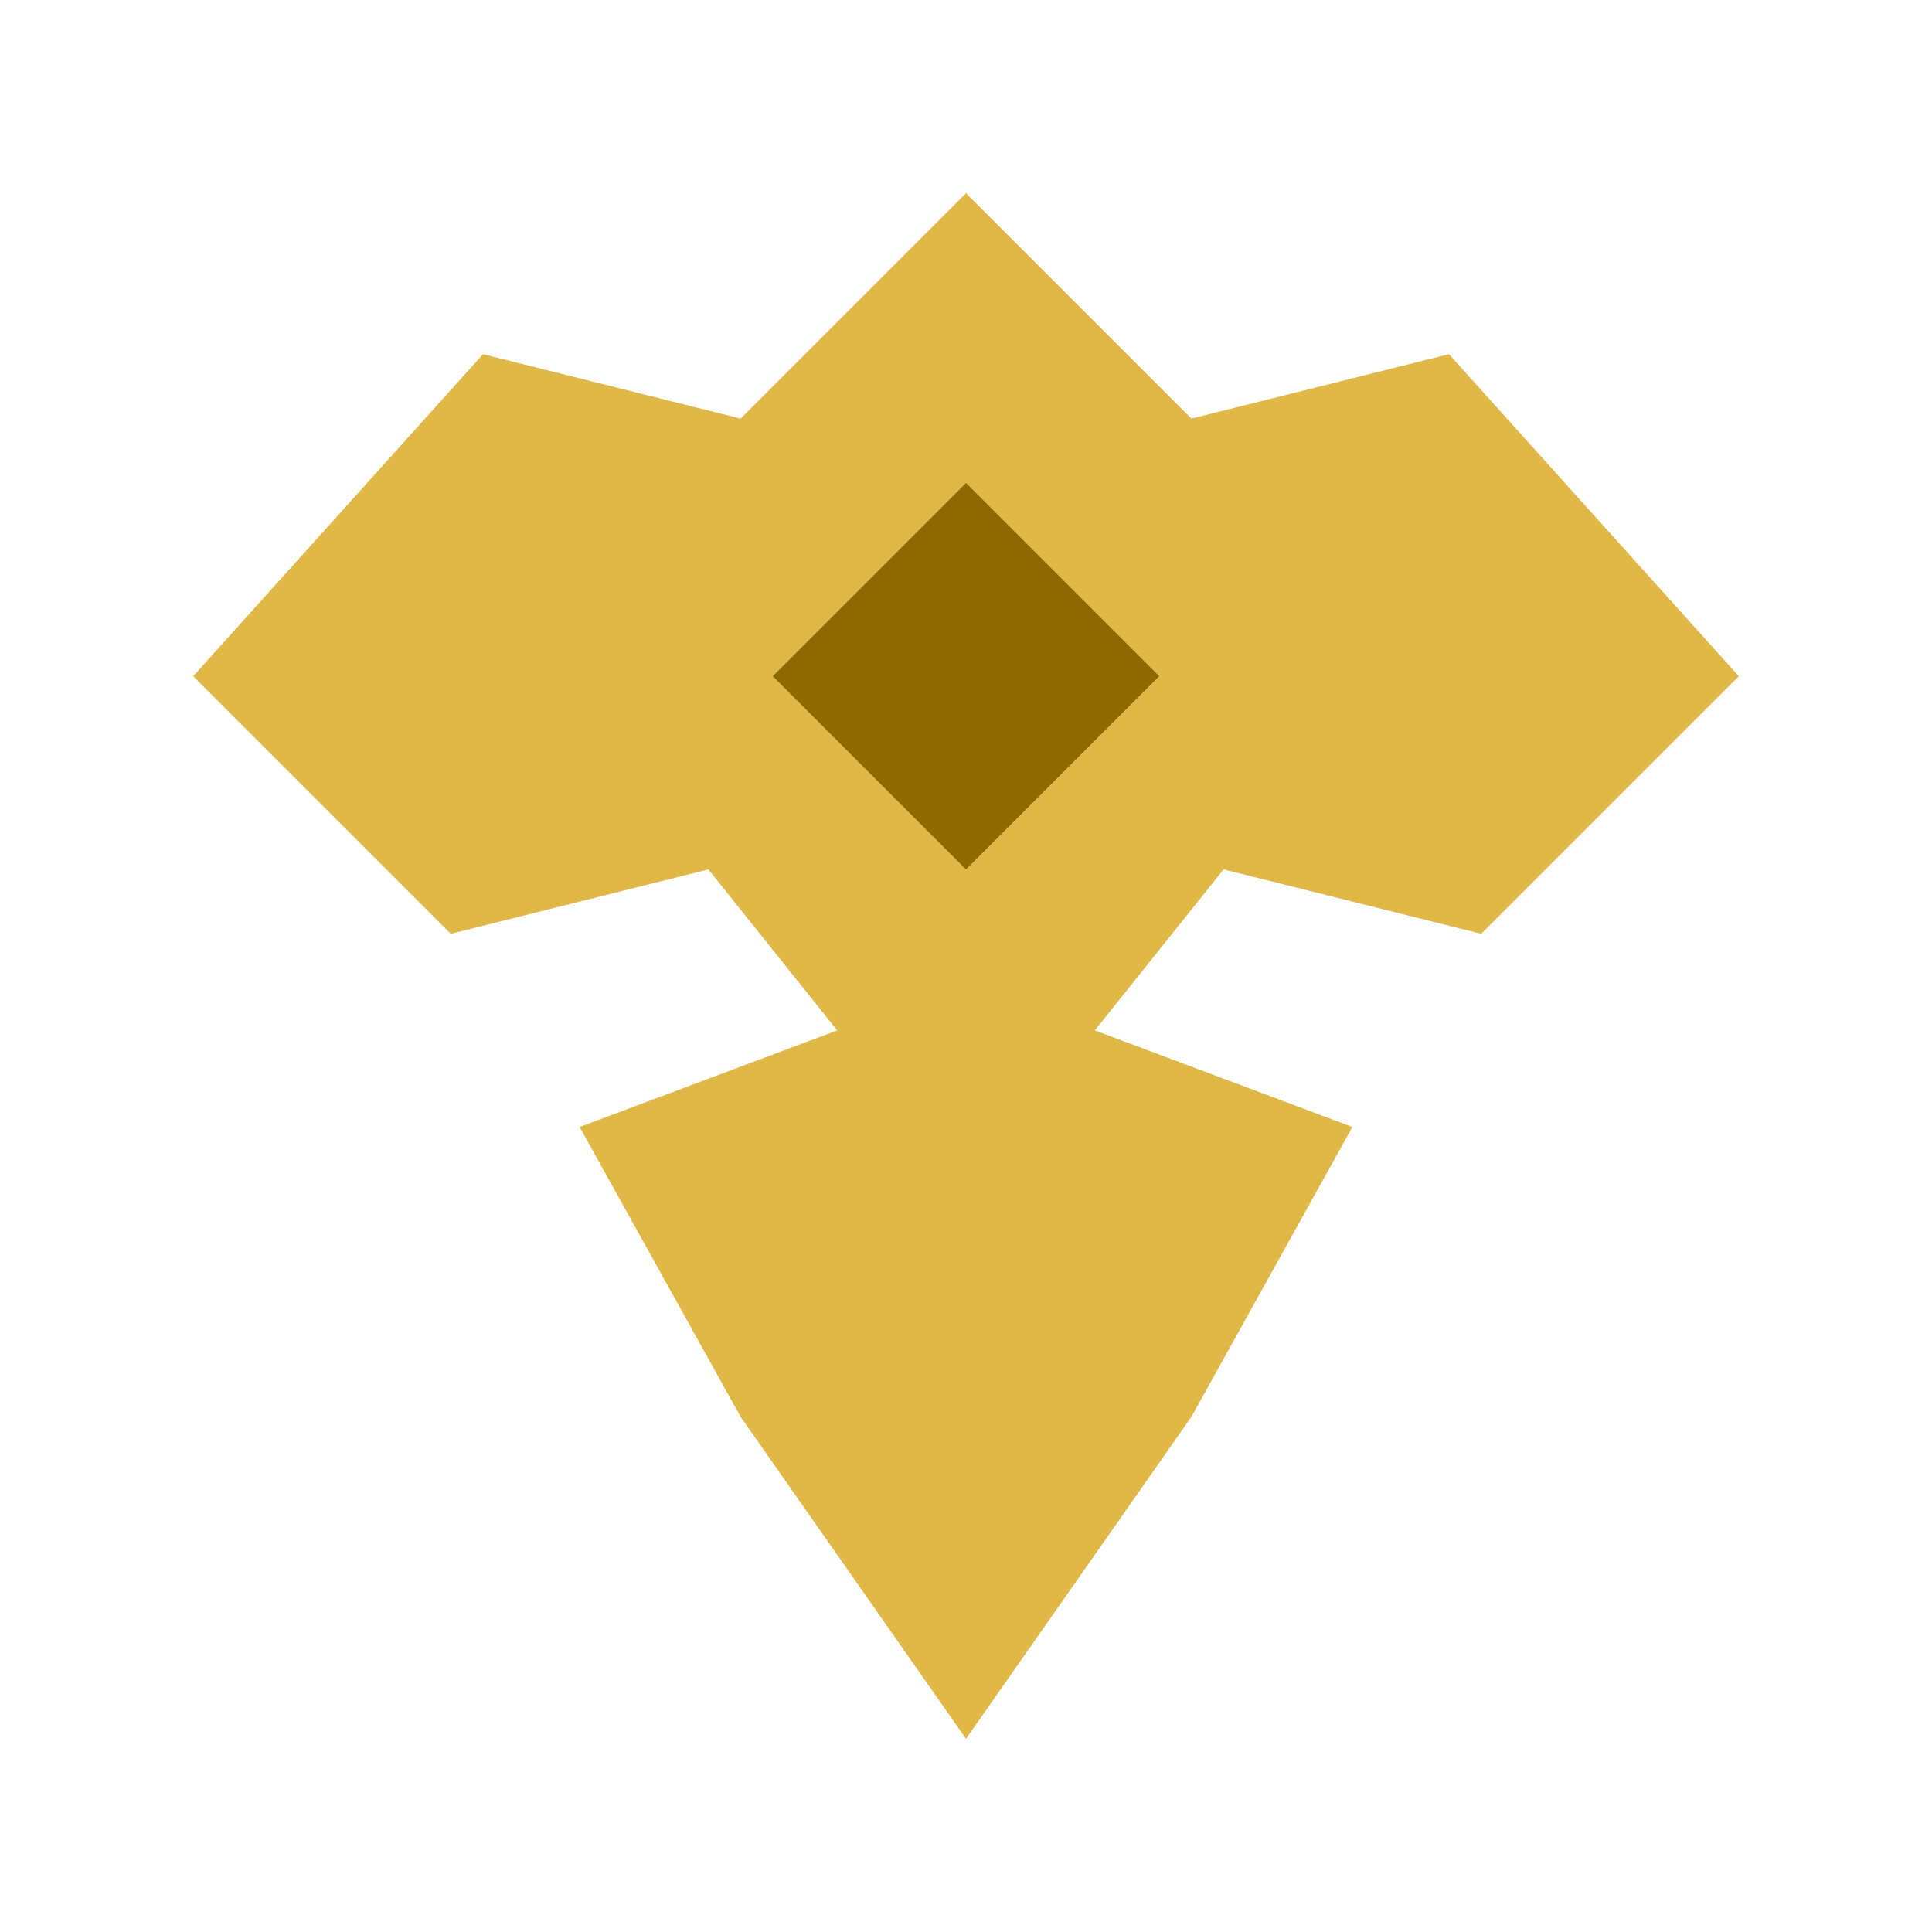
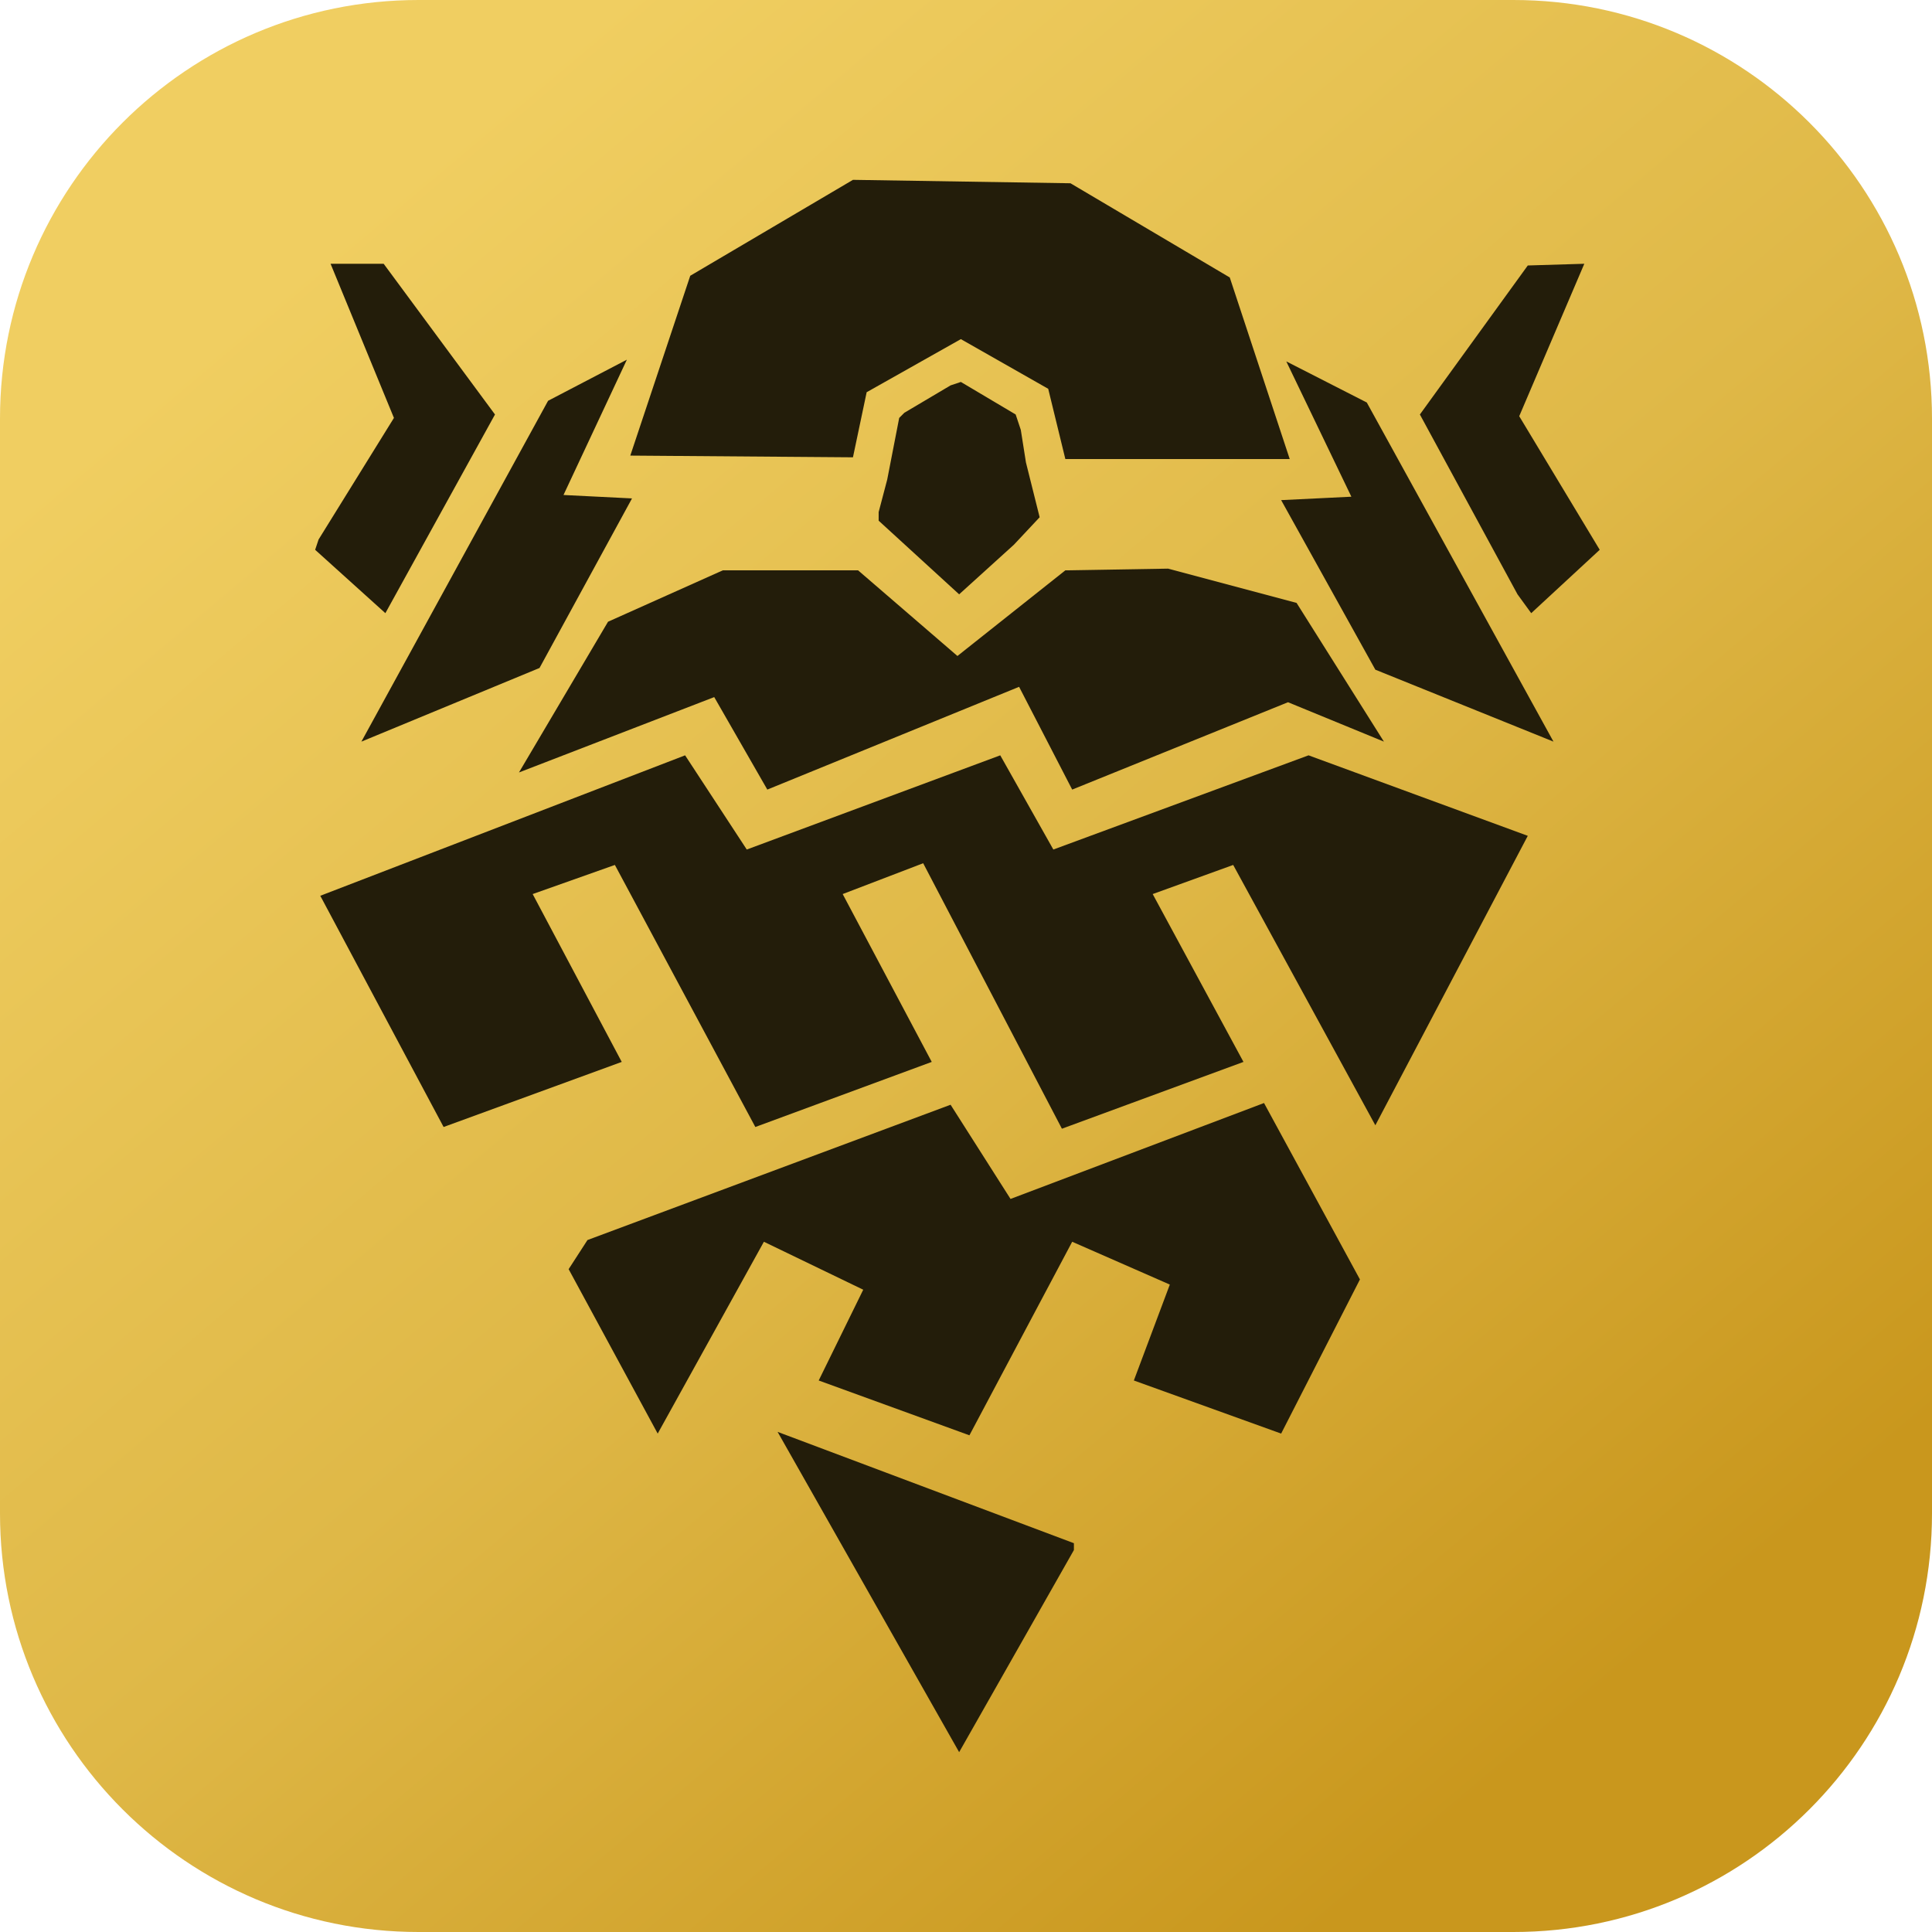
<svg xmlns="http://www.w3.org/2000/svg" viewBox="0 0 120 120" width="120" height="120">
-   <path d="M12 42L30 22L46 26L60 12L74 26L90 22L108 42L92 58L76 54L68 64L84 70L74 88L60 108L46 88L36 70L52 64L44 54L28 58Z" fill="#dfb847" />
-   <path d="M60 30L72 42L60 54L48 42Z" fill="#8f6800" />
+   <defs>
+     <linearGradient id="gold" x1="0.18" y1="0.12" x2="0.82" y2="0.88">
+       <stop offset="0%" stop-color="#f0ce61" />
+       <stop offset="52%" stop-color="#dfb847" />
+       <stop offset="100%" stop-color="#c9971d" />
+     </linearGradient>
+   </defs>
+   <rect width="120" height="120" rx="26" fill="url(#gold)" />
+   <svg x="12" y="10" width="96" height="100" viewBox="120 40 792 940" preserveAspectRatio="xMidYMid meet">
+     <path d="M 406 782 L 512 969 L 579 851 L 579 847 Z M 746 693 L 690 590 L 542 646 L 507 591 L 295 670 L 284 687 L 336 783 L 398 671 L 456 699 L 430 752 L 518 784 L 578 671 L 635 696 L 614 752 L 700 783 Z M 139 469 L 211 604 L 315 566 L 263 468 L 311 451 L 393 604 L 496 566 L 444 468 L 491 450 L 572 605 L 678 566 L 625 468 L 672 451 L 755 603 L 844 434 L 716 387 L 567 442 L 536 387 L 388 442 L 352 387 Z M 760 379 L 709 298 L 634 278 L 574 279 L 511 329 L 453 279 L 374 279 L 307 309 L 255 397 L 369 353 L 400 407 L 547 347 L 578 407 L 704 356 Z M 513 169 L 507 171 L 480 187 L 477 190 L 470 226 L 465 245 L 465 250 L 512 293 L 544 264 L 559 248 L 551 216 L 548 197 L 545 188 Z M 703 157 L 741 236 L 700 238 L 755 337 L 859 379 L 750 181 Z M 318 156 L 272 180 L 163 379 L 267 336 L 321 237 L 281 235 Z M 877 100 L 844 101 L 781 188 L 838 293 L 846 304 L 886 267 L 839 189 Z M 145 100 L 182 190 L 138 261 L 136 267 L 177 304 L 241 188 L 176 100 Z M 320 212 L 450 213 L 458 175 L 513 144 L 564 173 L 574 214 L 705 214 L 670 108 L 577 53 L 450 51 L 355 107 Z" fill="#231d0a" fill-rule="evenodd" />
+   </svg>
</svg>
